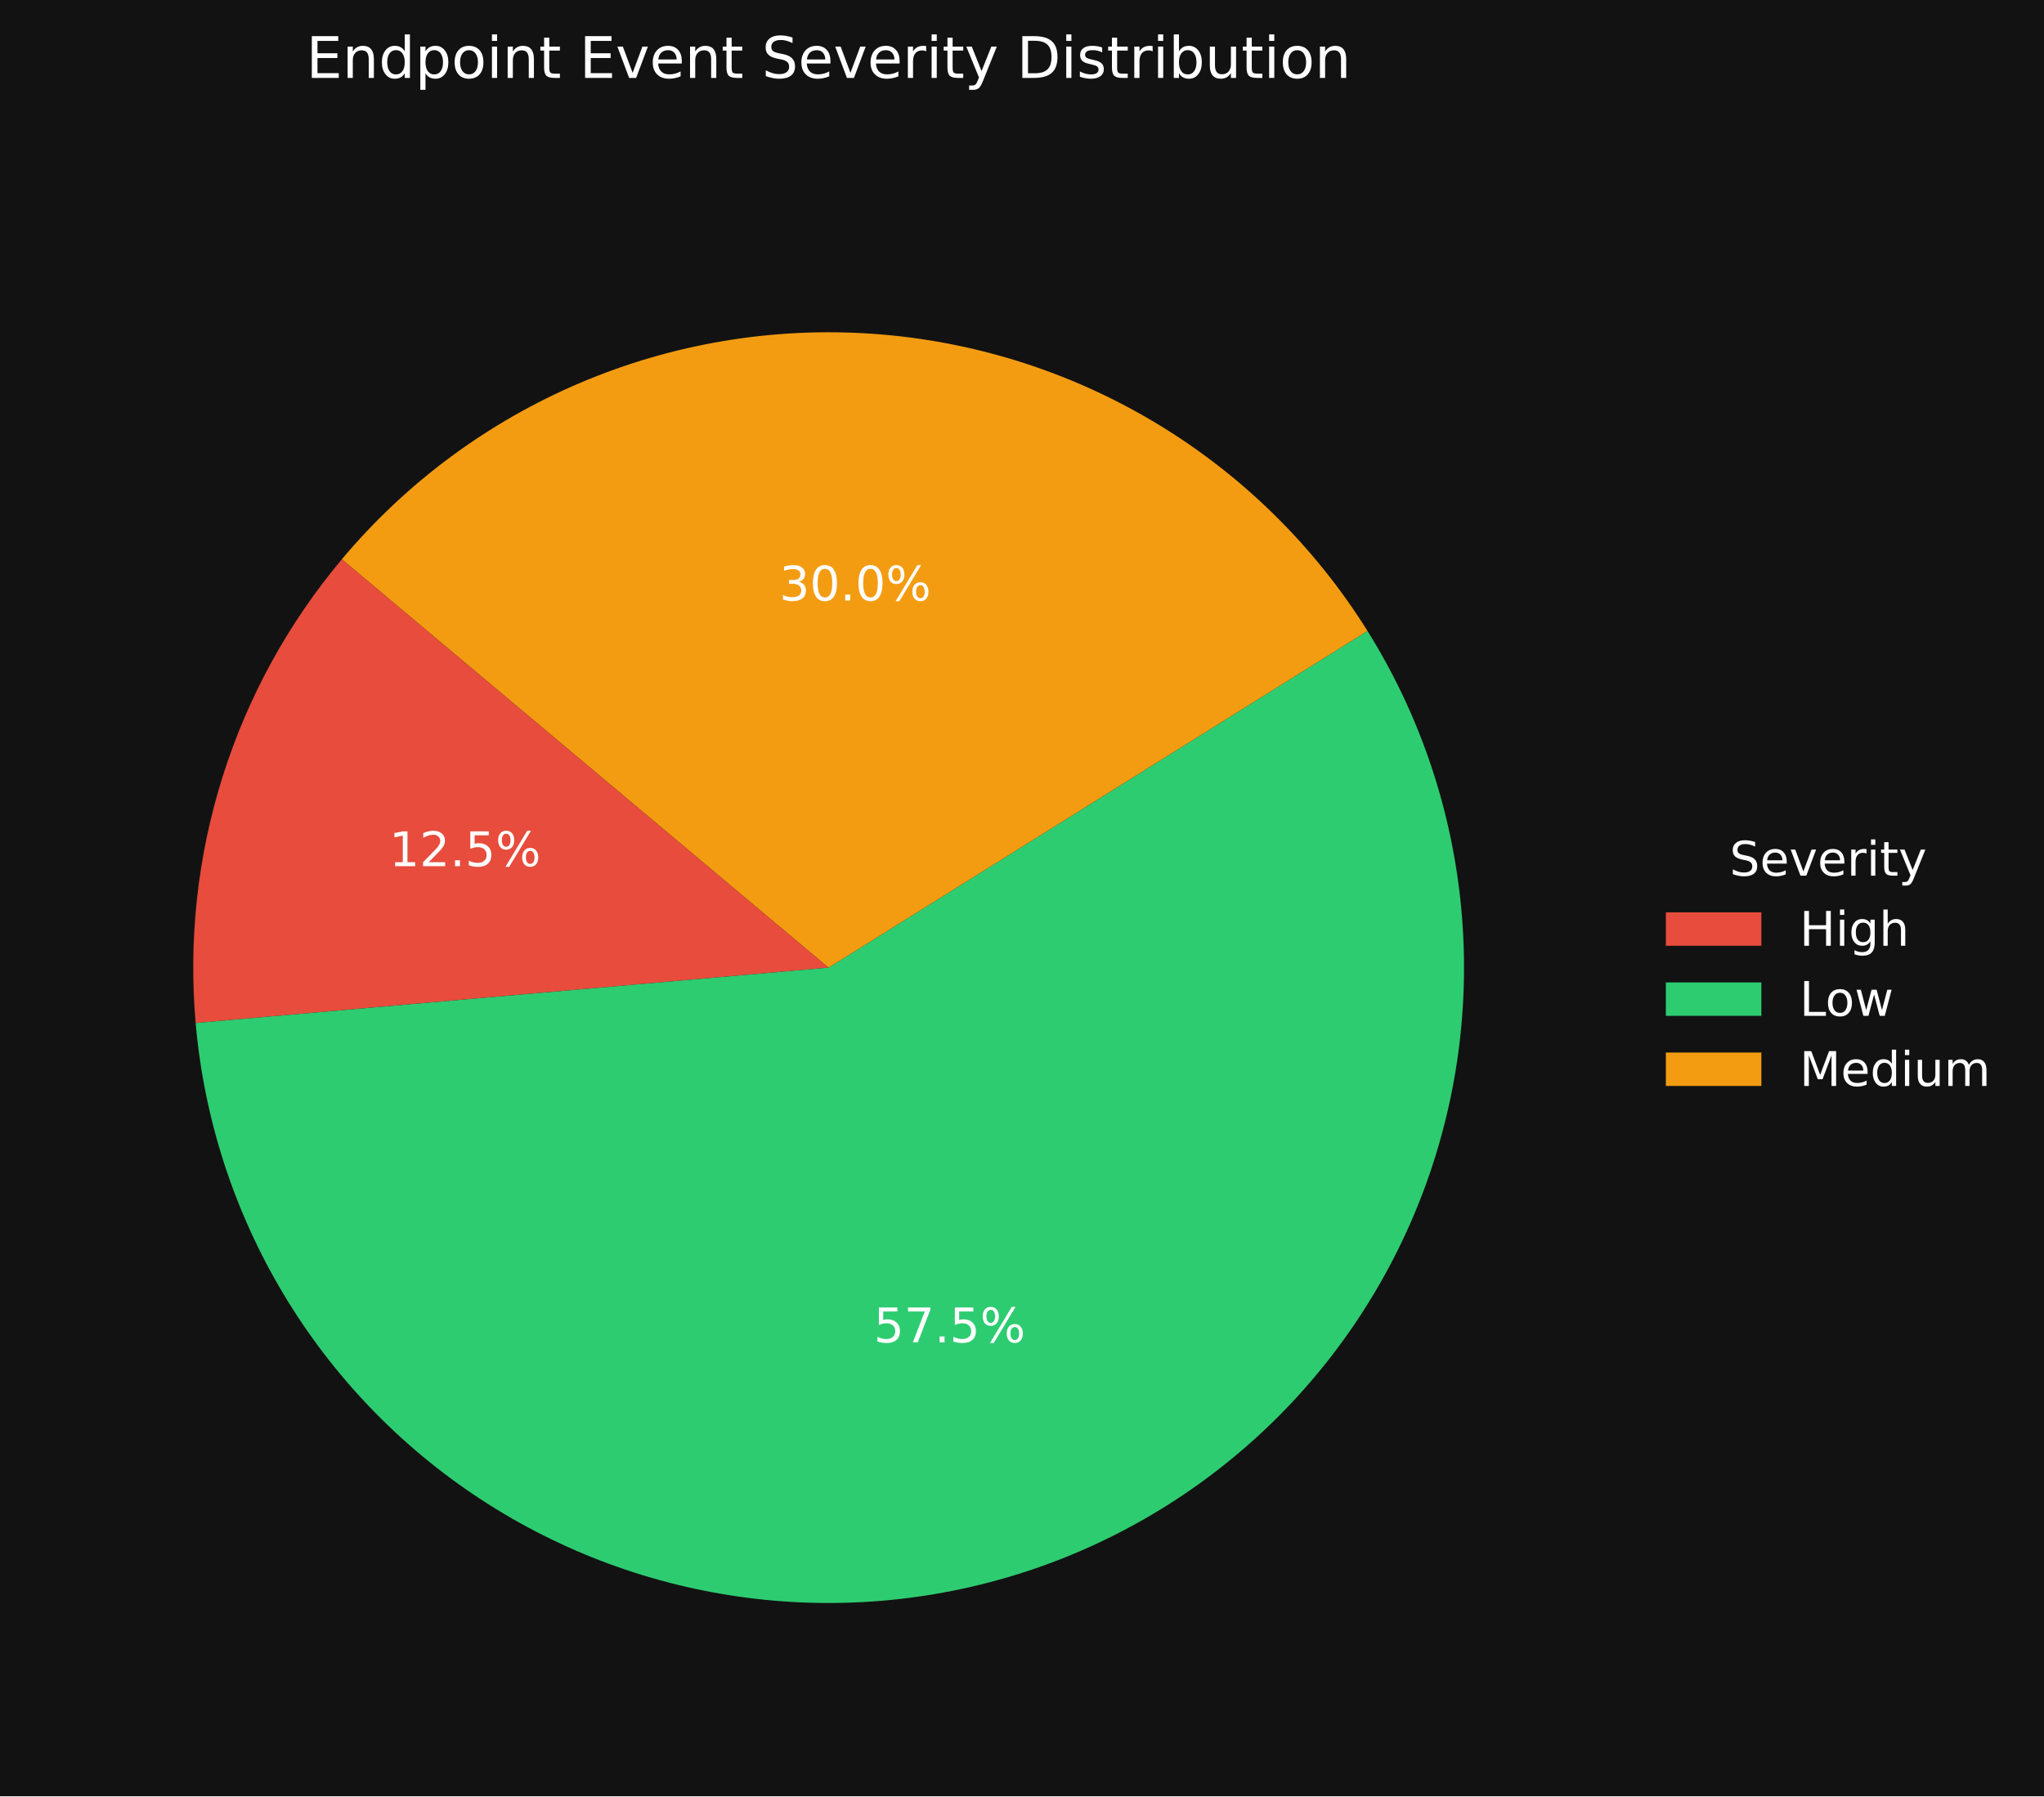
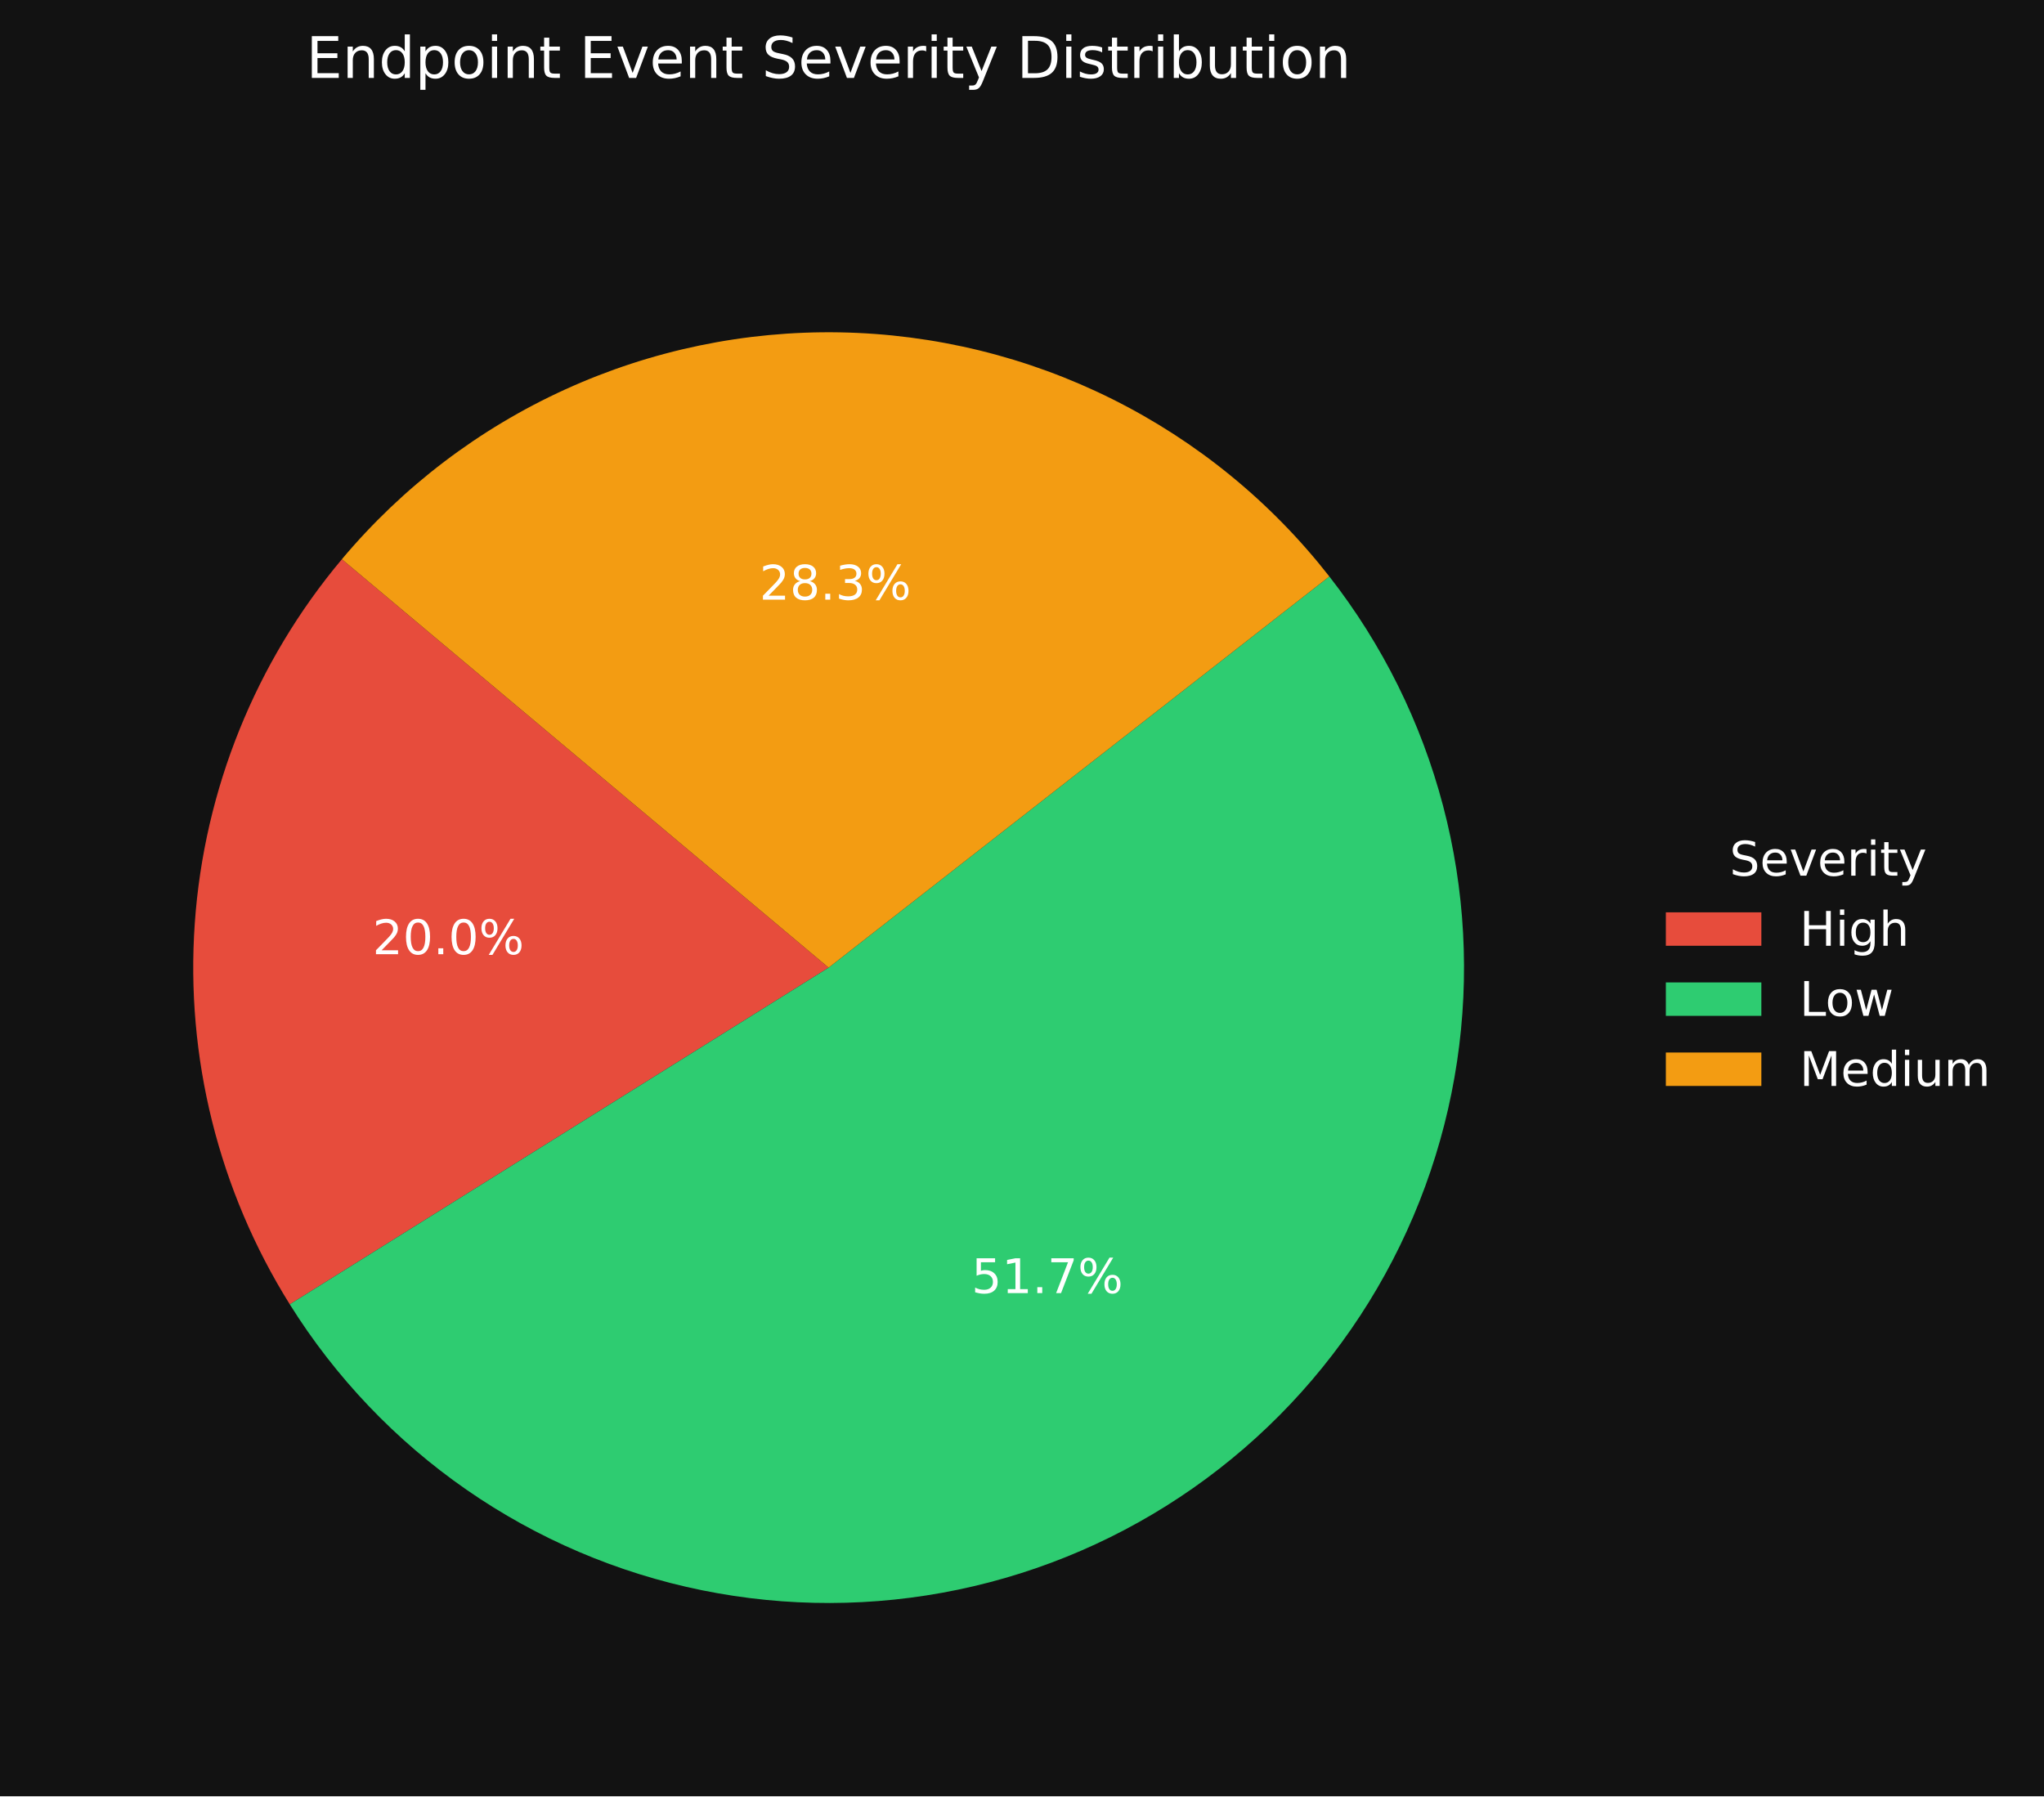
<svg xmlns="http://www.w3.org/2000/svg" xmlns:xlink="http://www.w3.org/1999/xlink" width="428.026pt" height="376.158pt" viewBox="0 0 428.026 376.158" version="1.1">
  <defs>
    <style type="text/css">*{stroke-linejoin: round; stroke-linecap: butt}</style>
  </defs>
  <g id="figure_1">
    <g id="patch_1">
      <path d="M 0 376.158  L 428.026 376.158  L 428.026 -0  L 0 -0  z " style="fill: #121212" />
    </g>
    <g id="axes_1">
      <g id="patch_2">
-         <path d="M 71.593 117.111  C 60.362 130.496 51.876 145.963 46.622 162.627  C 41.368 179.291 39.447 196.828 40.97 214.235  L 173.52 202.638  z " style="fill: #e74c3c" />
+         <path d="M 71.593 117.111  C 53.535 138.633 42.748 165.331 40.788 193.357  C 38.828 221.382 45.794 249.322 60.682 273.147  L 173.52 202.638  z " style="fill: #e74c3c" />
      </g>
      <g id="patch_3">
-         <path d="M 40.97 214.235  C 42.723 234.272 48.998 253.654 59.32 270.918  C 69.641 288.182 83.745 302.883 100.566 313.911  C 117.388 324.94 136.493 332.011 156.441 334.593  C 176.388 337.175 196.664 335.201 215.739 328.818  C 234.814 322.436 252.196 311.811 266.573 297.744  C 280.95 283.677 291.952 266.531 298.749 247.6  C 305.546 228.669 307.963 208.441 305.816 188.441  C 303.67 168.442 297.017 149.187 286.358 132.129  L 173.52 202.638  z " style="fill: #2ecc71" />
+         <path d="M 60.682 273.147  C 70.252 288.462 82.84 301.67 97.678 311.963  C 112.517 322.257 129.296 329.423 146.993 333.023  C 164.689 336.623 182.935 336.584 200.616 332.906  C 218.296 329.228 235.045 321.989 249.838 311.631  C 264.631 301.273 277.162 288.011 286.664 272.654  C 296.167 257.298 302.445 240.166 305.114 222.305  C 307.784 204.444 306.789 186.226 302.191 168.762  C 297.593 151.298 289.488 134.951 278.37 120.721  L 173.52 202.638  z " style="fill: #2ecc71" />
      </g>
      <g id="patch_4">
-         <path d="M 286.358 132.129  C 275.231 114.323 260.047 99.401 242.049 88.587  C 224.051 77.773 203.747 71.371 182.802 69.906  C 161.856 68.442 140.858 71.955 121.531 80.159  C 102.204 88.363 85.09 101.027 71.593 117.111  L 173.52 202.638  z " style="fill: #f39c12" />
+         <path d="M 278.37 120.721  C 266.167 105.102 250.627 92.406 232.889 83.562  C 215.151 74.718 195.66 69.948 175.842 69.602  C 156.025 69.256 136.378 73.343 118.343 81.562  C 100.307 89.782 84.334 101.928 71.593 117.111  L 173.52 202.638  z " style="fill: #f39c12" />
      </g>
      <g id="matplotlib.axis_1" />
      <g id="matplotlib.axis_2" />
      <g id="text_1">
-         <g style="fill: #ffffff" transform="translate(81.49774 181.3911) scale(0.1 -0.1)">
+         <g style="fill: #ffffff" transform="translate(77.99728 199.8286) scale(0.1 -0.1)">
          <defs>
-             <path id="DejaVuSans-31" d="M 794 531  L 1825 531  L 1825 4091  L 703 3866  L 703 4441  L 1819 4666  L 2450 4666  L 2450 531  L 3481 531  L 3481 0  L 794 0  L 794 531  z " transform="scale(0.015625)" />
            <path id="DejaVuSans-32" d="M 1228 531  L 3431 531  L 3431 0  L 469 0  L 469 531  Q 828 903 1448 1529  Q 2069 2156 2228 2338  Q 2531 2678 2651 2914  Q 2772 3150 2772 3378  Q 2772 3750 2511 3984  Q 2250 4219 1831 4219  Q 1534 4219 1204 4116  Q 875 4013 500 3803  L 500 4441  Q 881 4594 1212 4672  Q 1544 4750 1819 4750  Q 2544 4750 2975 4387  Q 3406 4025 3406 3419  Q 3406 3131 3298 2873  Q 3191 2616 2906 2266  Q 2828 2175 2409 1742  Q 1991 1309 1228 531  z " transform="scale(0.015625)" />
+             <path id="DejaVuSans-30" d="M 2034 4250  Q 1547 4250 1301 3770  Q 1056 3291 1056 2328  Q 1056 1369 1301 889  Q 1547 409 2034 409  Q 2525 409 2770 889  Q 3016 1369 3016 2328  Q 3016 3291 2770 3770  Q 2525 4250 2034 4250  z M 2034 4750  Q 2819 4750 3233 4129  Q 3647 3509 3647 2328  Q 3647 1150 3233 529  Q 2819 -91 2034 -91  Q 1250 -91 836 529  Q 422 1150 422 2328  Q 422 3509 836 4129  Q 1250 4750 2034 4750  z " transform="scale(0.015625)" />
            <path id="DejaVuSans-2e" d="M 684 794  L 1344 794  L 1344 0  L 684 0  L 684 794  z " transform="scale(0.015625)" />
-             <path id="DejaVuSans-35" d="M 691 4666  L 3169 4666  L 3169 4134  L 1269 4134  L 1269 2991  Q 1406 3038 1543 3061  Q 1681 3084 1819 3084  Q 2600 3084 3056 2656  Q 3513 2228 3513 1497  Q 3513 744 3044 326  Q 2575 -91 1722 -91  Q 1428 -91 1123 -41  Q 819 9 494 109  L 494 744  Q 775 591 1075 516  Q 1375 441 1709 441  Q 2250 441 2565 725  Q 2881 1009 2881 1497  Q 2881 1984 2565 2268  Q 2250 2553 1709 2553  Q 1456 2553 1204 2497  Q 953 2441 691 2322  L 691 4666  z " transform="scale(0.015625)" />
            <path id="DejaVuSans-25" d="M 4653 2053  Q 4381 2053 4226 1822  Q 4072 1591 4072 1178  Q 4072 772 4226 539  Q 4381 306 4653 306  Q 4919 306 5073 539  Q 5228 772 5228 1178  Q 5228 1588 5073 1820  Q 4919 2053 4653 2053  z M 4653 2450  Q 5147 2450 5437 2106  Q 5728 1763 5728 1178  Q 5728 594 5436 251  Q 5144 -91 4653 -91  Q 4153 -91 3862 251  Q 3572 594 3572 1178  Q 3572 1766 3864 2108  Q 4156 2450 4653 2450  z M 1428 4353  Q 1159 4353 1004 4120  Q 850 3888 850 3481  Q 850 3069 1003 2837  Q 1156 2606 1428 2606  Q 1700 2606 1854 2837  Q 2009 3069 2009 3481  Q 2009 3884 1853 4118  Q 1697 4353 1428 4353  z M 4250 4750  L 4750 4750  L 1831 -91  L 1331 -91  L 4250 4750  z M 1428 4750  Q 1922 4750 2215 4408  Q 2509 4066 2509 3481  Q 2509 2891 2217 2550  Q 1925 2209 1428 2209  Q 931 2209 642 2551  Q 353 2894 353 3481  Q 353 4063 643 4406  Q 934 4750 1428 4750  z " transform="scale(0.015625)" />
          </defs>
-           <use xlink:href="#DejaVuSans-31" />
-           <use xlink:href="#DejaVuSans-32" transform="translate(63.62305 0)" />
+           <use xlink:href="#DejaVuSans-32" />
+           <use xlink:href="#DejaVuSans-30" transform="translate(63.62305 0)" />
          <use xlink:href="#DejaVuSans-2e" transform="translate(127.2461 0)" />
-           <use xlink:href="#DejaVuSans-35" transform="translate(159.0332 0)" />
+           <use xlink:href="#DejaVuSans-30" transform="translate(159.0332 0)" />
          <use xlink:href="#DejaVuSans-25" transform="translate(222.6562 0)" />
        </g>
      </g>
      <g id="text_2">
-         <g style="fill: #ffffff" transform="translate(182.968 281.1056) scale(0.1 -0.1)">
+         <g style="fill: #ffffff" transform="translate(203.4271 270.7934) scale(0.1 -0.1)">
          <defs>
+             <path id="DejaVuSans-35" d="M 691 4666  L 3169 4666  L 3169 4134  L 1269 4134  L 1269 2991  Q 1406 3038 1543 3061  Q 1681 3084 1819 3084  Q 2600 3084 3056 2656  Q 3513 2228 3513 1497  Q 3513 744 3044 326  Q 2575 -91 1722 -91  Q 1428 -91 1123 -41  Q 819 9 494 109  L 494 744  Q 775 591 1075 516  Q 1375 441 1709 441  Q 2250 441 2565 725  Q 2881 1009 2881 1497  Q 2881 1984 2565 2268  Q 2250 2553 1709 2553  Q 1456 2553 1204 2497  Q 953 2441 691 2322  L 691 4666  z " transform="scale(0.015625)" />
+             <path id="DejaVuSans-31" d="M 794 531  L 1825 531  L 1825 4091  L 703 3866  L 703 4441  L 1819 4666  L 2450 4666  L 2450 531  L 3481 531  L 3481 0  L 794 0  L 794 531  z " transform="scale(0.015625)" />
            <path id="DejaVuSans-37" d="M 525 4666  L 3525 4666  L 3525 4397  L 1831 0  L 1172 0  L 2766 4134  L 525 4134  L 525 4666  z " transform="scale(0.015625)" />
          </defs>
          <use xlink:href="#DejaVuSans-35" />
-           <use xlink:href="#DejaVuSans-37" transform="translate(63.62305 0)" />
+           <use xlink:href="#DejaVuSans-31" transform="translate(63.62305 0)" />
          <use xlink:href="#DejaVuSans-2e" transform="translate(127.2461 0)" />
-           <use xlink:href="#DejaVuSans-35" transform="translate(159.0332 0)" />
+           <use xlink:href="#DejaVuSans-37" transform="translate(159.0332 0)" />
          <use xlink:href="#DejaVuSans-25" transform="translate(222.6562 0)" />
        </g>
      </g>
      <g id="text_3">
-         <g style="fill: #ffffff" transform="translate(163.2053 125.7584) scale(0.1 -0.1)">
+         <g style="fill: #ffffff" transform="translate(159.0297 125.5761) scale(0.1 -0.1)">
          <defs>
+             <path id="DejaVuSans-38" d="M 2034 2216  Q 1584 2216 1326 1975  Q 1069 1734 1069 1313  Q 1069 891 1326 650  Q 1584 409 2034 409  Q 2484 409 2743 651  Q 3003 894 3003 1313  Q 3003 1734 2745 1975  Q 2488 2216 2034 2216  z M 1403 2484  Q 997 2584 770 2862  Q 544 3141 544 3541  Q 544 4100 942 4425  Q 1341 4750 2034 4750  Q 2731 4750 3128 4425  Q 3525 4100 3525 3541  Q 3525 3141 3298 2862  Q 3072 2584 2669 2484  Q 3125 2378 3379 2068  Q 3634 1759 3634 1313  Q 3634 634 3220 271  Q 2806 -91 2034 -91  Q 1263 -91 848 271  Q 434 634 434 1313  Q 434 1759 690 2068  Q 947 2378 1403 2484  z M 1172 3481  Q 1172 3119 1398 2916  Q 1625 2713 2034 2713  Q 2441 2713 2670 2916  Q 2900 3119 2900 3481  Q 2900 3844 2670 4047  Q 2441 4250 2034 4250  Q 1625 4250 1398 4047  Q 1172 3844 1172 3481  z " transform="scale(0.015625)" />
            <path id="DejaVuSans-33" d="M 2597 2516  Q 3050 2419 3304 2112  Q 3559 1806 3559 1356  Q 3559 666 3084 287  Q 2609 -91 1734 -91  Q 1441 -91 1130 -33  Q 819 25 488 141  L 488 750  Q 750 597 1062 519  Q 1375 441 1716 441  Q 2309 441 2620 675  Q 2931 909 2931 1356  Q 2931 1769 2642 2001  Q 2353 2234 1838 2234  L 1294 2234  L 1294 2753  L 1863 2753  Q 2328 2753 2575 2939  Q 2822 3125 2822 3475  Q 2822 3834 2567 4026  Q 2313 4219 1838 4219  Q 1578 4219 1281 4162  Q 984 4106 628 3988  L 628 4550  Q 988 4650 1302 4700  Q 1616 4750 1894 4750  Q 2613 4750 3031 4423  Q 3450 4097 3450 3541  Q 3450 3153 3228 2886  Q 3006 2619 2597 2516  z " transform="scale(0.015625)" />
-             <path id="DejaVuSans-30" d="M 2034 4250  Q 1547 4250 1301 3770  Q 1056 3291 1056 2328  Q 1056 1369 1301 889  Q 1547 409 2034 409  Q 2525 409 2770 889  Q 3016 1369 3016 2328  Q 3016 3291 2770 3770  Q 2525 4250 2034 4250  z M 2034 4750  Q 2819 4750 3233 4129  Q 3647 3509 3647 2328  Q 3647 1150 3233 529  Q 2819 -91 2034 -91  Q 1250 -91 836 529  Q 422 1150 422 2328  Q 422 3509 836 4129  Q 1250 4750 2034 4750  z " transform="scale(0.015625)" />
          </defs>
-           <use xlink:href="#DejaVuSans-33" />
-           <use xlink:href="#DejaVuSans-30" transform="translate(63.62305 0)" />
+           <use xlink:href="#DejaVuSans-32" />
+           <use xlink:href="#DejaVuSans-38" transform="translate(63.62305 0)" />
          <use xlink:href="#DejaVuSans-2e" transform="translate(127.2461 0)" />
-           <use xlink:href="#DejaVuSans-30" transform="translate(159.0332 0)" />
+           <use xlink:href="#DejaVuSans-33" transform="translate(159.0332 0)" />
          <use xlink:href="#DejaVuSans-25" transform="translate(222.6562 0)" />
        </g>
      </g>
      <g id="text_4">
        <g style="fill: #ffffff" transform="translate(64.12219 16.31812) scale(0.12 -0.12)">
          <defs>
            <path id="DejaVuSans-45" d="M 628 4666  L 3578 4666  L 3578 4134  L 1259 4134  L 1259 2753  L 3481 2753  L 3481 2222  L 1259 2222  L 1259 531  L 3634 531  L 3634 0  L 628 0  L 628 4666  z " transform="scale(0.015625)" />
            <path id="DejaVuSans-6e" d="M 3513 2113  L 3513 0  L 2938 0  L 2938 2094  Q 2938 2591 2744 2837  Q 2550 3084 2163 3084  Q 1697 3084 1428 2787  Q 1159 2491 1159 1978  L 1159 0  L 581 0  L 581 3500  L 1159 3500  L 1159 2956  Q 1366 3272 1645 3428  Q 1925 3584 2291 3584  Q 2894 3584 3203 3211  Q 3513 2838 3513 2113  z " transform="scale(0.015625)" />
            <path id="DejaVuSans-64" d="M 2906 2969  L 2906 4863  L 3481 4863  L 3481 0  L 2906 0  L 2906 525  Q 2725 213 2448 61  Q 2172 -91 1784 -91  Q 1150 -91 751 415  Q 353 922 353 1747  Q 353 2572 751 3078  Q 1150 3584 1784 3584  Q 2172 3584 2448 3432  Q 2725 3281 2906 2969  z M 947 1747  Q 947 1113 1208 752  Q 1469 391 1925 391  Q 2381 391 2643 752  Q 2906 1113 2906 1747  Q 2906 2381 2643 2742  Q 2381 3103 1925 3103  Q 1469 3103 1208 2742  Q 947 2381 947 1747  z " transform="scale(0.015625)" />
            <path id="DejaVuSans-70" d="M 1159 525  L 1159 -1331  L 581 -1331  L 581 3500  L 1159 3500  L 1159 2969  Q 1341 3281 1617 3432  Q 1894 3584 2278 3584  Q 2916 3584 3314 3078  Q 3713 2572 3713 1747  Q 3713 922 3314 415  Q 2916 -91 2278 -91  Q 1894 -91 1617 61  Q 1341 213 1159 525  z M 3116 1747  Q 3116 2381 2855 2742  Q 2594 3103 2138 3103  Q 1681 3103 1420 2742  Q 1159 2381 1159 1747  Q 1159 1113 1420 752  Q 1681 391 2138 391  Q 2594 391 2855 752  Q 3116 1113 3116 1747  z " transform="scale(0.015625)" />
            <path id="DejaVuSans-6f" d="M 1959 3097  Q 1497 3097 1228 2736  Q 959 2375 959 1747  Q 959 1119 1226 758  Q 1494 397 1959 397  Q 2419 397 2687 759  Q 2956 1122 2956 1747  Q 2956 2369 2687 2733  Q 2419 3097 1959 3097  z M 1959 3584  Q 2709 3584 3137 3096  Q 3566 2609 3566 1747  Q 3566 888 3137 398  Q 2709 -91 1959 -91  Q 1206 -91 779 398  Q 353 888 353 1747  Q 353 2609 779 3096  Q 1206 3584 1959 3584  z " transform="scale(0.015625)" />
            <path id="DejaVuSans-69" d="M 603 3500  L 1178 3500  L 1178 0  L 603 0  L 603 3500  z M 603 4863  L 1178 4863  L 1178 4134  L 603 4134  L 603 4863  z " transform="scale(0.015625)" />
            <path id="DejaVuSans-74" d="M 1172 4494  L 1172 3500  L 2356 3500  L 2356 3053  L 1172 3053  L 1172 1153  Q 1172 725 1289 603  Q 1406 481 1766 481  L 2356 481  L 2356 0  L 1766 0  Q 1100 0 847 248  Q 594 497 594 1153  L 594 3053  L 172 3053  L 172 3500  L 594 3500  L 594 4494  L 1172 4494  z " transform="scale(0.015625)" />
            <path id="DejaVuSans-20" transform="scale(0.015625)" />
            <path id="DejaVuSans-76" d="M 191 3500  L 800 3500  L 1894 563  L 2988 3500  L 3597 3500  L 2284 0  L 1503 0  L 191 3500  z " transform="scale(0.015625)" />
            <path id="DejaVuSans-65" d="M 3597 1894  L 3597 1613  L 953 1613  Q 991 1019 1311 708  Q 1631 397 2203 397  Q 2534 397 2845 478  Q 3156 559 3463 722  L 3463 178  Q 3153 47 2828 -22  Q 2503 -91 2169 -91  Q 1331 -91 842 396  Q 353 884 353 1716  Q 353 2575 817 3079  Q 1281 3584 2069 3584  Q 2775 3584 3186 3129  Q 3597 2675 3597 1894  z M 3022 2063  Q 3016 2534 2758 2815  Q 2500 3097 2075 3097  Q 1594 3097 1305 2825  Q 1016 2553 972 2059  L 3022 2063  z " transform="scale(0.015625)" />
            <path id="DejaVuSans-53" d="M 3425 4513  L 3425 3897  Q 3066 4069 2747 4153  Q 2428 4238 2131 4238  Q 1616 4238 1336 4038  Q 1056 3838 1056 3469  Q 1056 3159 1242 3001  Q 1428 2844 1947 2747  L 2328 2669  Q 3034 2534 3370 2195  Q 3706 1856 3706 1288  Q 3706 609 3251 259  Q 2797 -91 1919 -91  Q 1588 -91 1214 -16  Q 841 59 441 206  L 441 856  Q 825 641 1194 531  Q 1563 422 1919 422  Q 2459 422 2753 634  Q 3047 847 3047 1241  Q 3047 1584 2836 1778  Q 2625 1972 2144 2069  L 1759 2144  Q 1053 2284 737 2584  Q 422 2884 422 3419  Q 422 4038 858 4394  Q 1294 4750 2059 4750  Q 2388 4750 2728 4690  Q 3069 4631 3425 4513  z " transform="scale(0.015625)" />
            <path id="DejaVuSans-72" d="M 2631 2963  Q 2534 3019 2420 3045  Q 2306 3072 2169 3072  Q 1681 3072 1420 2755  Q 1159 2438 1159 1844  L 1159 0  L 581 0  L 581 3500  L 1159 3500  L 1159 2956  Q 1341 3275 1631 3429  Q 1922 3584 2338 3584  Q 2397 3584 2469 3576  Q 2541 3569 2628 3553  L 2631 2963  z " transform="scale(0.015625)" />
            <path id="DejaVuSans-79" d="M 2059 -325  Q 1816 -950 1584 -1140  Q 1353 -1331 966 -1331  L 506 -1331  L 506 -850  L 844 -850  Q 1081 -850 1212 -737  Q 1344 -625 1503 -206  L 1606 56  L 191 3500  L 800 3500  L 1894 763  L 2988 3500  L 3597 3500  L 2059 -325  z " transform="scale(0.015625)" />
            <path id="DejaVuSans-44" d="M 1259 4147  L 1259 519  L 2022 519  Q 2988 519 3436 956  Q 3884 1394 3884 2338  Q 3884 3275 3436 3711  Q 2988 4147 2022 4147  L 1259 4147  z M 628 4666  L 1925 4666  Q 3281 4666 3915 4102  Q 4550 3538 4550 2338  Q 4550 1131 3912 565  Q 3275 0 1925 0  L 628 0  L 628 4666  z " transform="scale(0.015625)" />
            <path id="DejaVuSans-73" d="M 2834 3397  L 2834 2853  Q 2591 2978 2328 3040  Q 2066 3103 1784 3103  Q 1356 3103 1142 2972  Q 928 2841 928 2578  Q 928 2378 1081 2264  Q 1234 2150 1697 2047  L 1894 2003  Q 2506 1872 2764 1633  Q 3022 1394 3022 966  Q 3022 478 2636 193  Q 2250 -91 1575 -91  Q 1294 -91 989 -36  Q 684 19 347 128  L 347 722  Q 666 556 975 473  Q 1284 391 1588 391  Q 1994 391 2212 530  Q 2431 669 2431 922  Q 2431 1156 2273 1281  Q 2116 1406 1581 1522  L 1381 1569  Q 847 1681 609 1914  Q 372 2147 372 2553  Q 372 3047 722 3315  Q 1072 3584 1716 3584  Q 2034 3584 2315 3537  Q 2597 3491 2834 3397  z " transform="scale(0.015625)" />
            <path id="DejaVuSans-62" d="M 3116 1747  Q 3116 2381 2855 2742  Q 2594 3103 2138 3103  Q 1681 3103 1420 2742  Q 1159 2381 1159 1747  Q 1159 1113 1420 752  Q 1681 391 2138 391  Q 2594 391 2855 752  Q 3116 1113 3116 1747  z M 1159 2969  Q 1341 3281 1617 3432  Q 1894 3584 2278 3584  Q 2916 3584 3314 3078  Q 3713 2572 3713 1747  Q 3713 922 3314 415  Q 2916 -91 2278 -91  Q 1894 -91 1617 61  Q 1341 213 1159 525  L 1159 0  L 581 0  L 581 4863  L 1159 4863  L 1159 2969  z " transform="scale(0.015625)" />
            <path id="DejaVuSans-75" d="M 544 1381  L 544 3500  L 1119 3500  L 1119 1403  Q 1119 906 1312 657  Q 1506 409 1894 409  Q 2359 409 2629 706  Q 2900 1003 2900 1516  L 2900 3500  L 3475 3500  L 3475 0  L 2900 0  L 2900 538  Q 2691 219 2414 64  Q 2138 -91 1772 -91  Q 1169 -91 856 284  Q 544 659 544 1381  z M 1991 3584  L 1991 3584  z " transform="scale(0.015625)" />
          </defs>
          <use xlink:href="#DejaVuSans-45" />
          <use xlink:href="#DejaVuSans-6e" transform="translate(63.18359 0)" />
          <use xlink:href="#DejaVuSans-64" transform="translate(126.5625 0)" />
          <use xlink:href="#DejaVuSans-70" transform="translate(190.0391 0)" />
          <use xlink:href="#DejaVuSans-6f" transform="translate(253.5156 0)" />
          <use xlink:href="#DejaVuSans-69" transform="translate(314.6973 0)" />
          <use xlink:href="#DejaVuSans-6e" transform="translate(342.4805 0)" />
          <use xlink:href="#DejaVuSans-74" transform="translate(405.8594 0)" />
          <use xlink:href="#DejaVuSans-20" transform="translate(445.0684 0)" />
          <use xlink:href="#DejaVuSans-45" transform="translate(476.8555 0)" />
          <use xlink:href="#DejaVuSans-76" transform="translate(540.0391 0)" />
          <use xlink:href="#DejaVuSans-65" transform="translate(599.2188 0)" />
          <use xlink:href="#DejaVuSans-6e" transform="translate(660.7422 0)" />
          <use xlink:href="#DejaVuSans-74" transform="translate(724.1211 0)" />
          <use xlink:href="#DejaVuSans-20" transform="translate(763.3301 0)" />
          <use xlink:href="#DejaVuSans-53" transform="translate(795.1172 0)" />
          <use xlink:href="#DejaVuSans-65" transform="translate(858.5938 0)" />
          <use xlink:href="#DejaVuSans-76" transform="translate(920.1172 0)" />
          <use xlink:href="#DejaVuSans-65" transform="translate(979.2969 0)" />
          <use xlink:href="#DejaVuSans-72" transform="translate(1040.82 0)" />
          <use xlink:href="#DejaVuSans-69" transform="translate(1081.934 0)" />
          <use xlink:href="#DejaVuSans-74" transform="translate(1109.717 0)" />
          <use xlink:href="#DejaVuSans-79" transform="translate(1148.926 0)" />
          <use xlink:href="#DejaVuSans-20" transform="translate(1208.105 0)" />
          <use xlink:href="#DejaVuSans-44" transform="translate(1239.893 0)" />
          <use xlink:href="#DejaVuSans-69" transform="translate(1316.895 0)" />
          <use xlink:href="#DejaVuSans-73" transform="translate(1344.678 0)" />
          <use xlink:href="#DejaVuSans-74" transform="translate(1396.777 0)" />
          <use xlink:href="#DejaVuSans-72" transform="translate(1435.986 0)" />
          <use xlink:href="#DejaVuSans-69" transform="translate(1477.1 0)" />
          <use xlink:href="#DejaVuSans-62" transform="translate(1504.883 0)" />
          <use xlink:href="#DejaVuSans-75" transform="translate(1568.359 0)" />
          <use xlink:href="#DejaVuSans-74" transform="translate(1631.738 0)" />
          <use xlink:href="#DejaVuSans-69" transform="translate(1670.947 0)" />
          <use xlink:href="#DejaVuSans-6f" transform="translate(1698.73 0)" />
          <use xlink:href="#DejaVuSans-6e" transform="translate(1759.912 0)" />
        </g>
      </g>
      <g id="legend_1">
        <g id="text_5">
          <g style="fill: #ffffff" transform="translate(362.1822 183.3803) scale(0.1 -0.1)">
            <use xlink:href="#DejaVuSans-53" />
            <use xlink:href="#DejaVuSans-65" transform="translate(63.47656 0)" />
            <use xlink:href="#DejaVuSans-76" transform="translate(125 0)" />
            <use xlink:href="#DejaVuSans-65" transform="translate(184.1797 0)" />
            <use xlink:href="#DejaVuSans-72" transform="translate(245.7031 0)" />
            <use xlink:href="#DejaVuSans-69" transform="translate(286.8164 0)" />
            <use xlink:href="#DejaVuSans-74" transform="translate(314.5996 0)" />
            <use xlink:href="#DejaVuSans-79" transform="translate(353.8086 0)" />
          </g>
        </g>
        <g id="patch_5">
          <path d="M 348.84 198.058  L 368.84 198.058  L 368.84 191.058  L 348.84 191.058  z " style="fill: #e74c3c" />
        </g>
        <g id="text_6">
          <g style="fill: #ffffff" transform="translate(376.84 198.0584) scale(0.1 -0.1)">
            <defs>
              <path id="DejaVuSans-48" d="M 628 4666  L 1259 4666  L 1259 2753  L 3553 2753  L 3553 4666  L 4184 4666  L 4184 0  L 3553 0  L 3553 2222  L 1259 2222  L 1259 0  L 628 0  L 628 4666  z " transform="scale(0.015625)" />
              <path id="DejaVuSans-67" d="M 2906 1791  Q 2906 2416 2648 2759  Q 2391 3103 1925 3103  Q 1463 3103 1205 2759  Q 947 2416 947 1791  Q 947 1169 1205 825  Q 1463 481 1925 481  Q 2391 481 2648 825  Q 2906 1169 2906 1791  z M 3481 434  Q 3481 -459 3084 -895  Q 2688 -1331 1869 -1331  Q 1566 -1331 1297 -1286  Q 1028 -1241 775 -1147  L 775 -588  Q 1028 -725 1275 -790  Q 1522 -856 1778 -856  Q 2344 -856 2625 -561  Q 2906 -266 2906 331  L 2906 616  Q 2728 306 2450 153  Q 2172 0 1784 0  Q 1141 0 747 490  Q 353 981 353 1791  Q 353 2603 747 3093  Q 1141 3584 1784 3584  Q 2172 3584 2450 3431  Q 2728 3278 2906 2969  L 2906 3500  L 3481 3500  L 3481 434  z " transform="scale(0.015625)" />
              <path id="DejaVuSans-68" d="M 3513 2113  L 3513 0  L 2938 0  L 2938 2094  Q 2938 2591 2744 2837  Q 2550 3084 2163 3084  Q 1697 3084 1428 2787  Q 1159 2491 1159 1978  L 1159 0  L 581 0  L 581 4863  L 1159 4863  L 1159 2956  Q 1366 3272 1645 3428  Q 1925 3584 2291 3584  Q 2894 3584 3203 3211  Q 3513 2838 3513 2113  z " transform="scale(0.015625)" />
            </defs>
            <use xlink:href="#DejaVuSans-48" />
            <use xlink:href="#DejaVuSans-69" transform="translate(75.19531 0)" />
            <use xlink:href="#DejaVuSans-67" transform="translate(102.9785 0)" />
            <use xlink:href="#DejaVuSans-68" transform="translate(166.4551 0)" />
          </g>
        </g>
        <g id="patch_6">
          <path d="M 348.84 212.737  L 368.84 212.737  L 368.84 205.737  L 348.84 205.737  z " style="fill: #2ecc71" />
        </g>
        <g id="text_7">
          <g style="fill: #ffffff" transform="translate(376.84 212.7366) scale(0.1 -0.1)">
            <defs>
              <path id="DejaVuSans-4c" d="M 628 4666  L 1259 4666  L 1259 531  L 3531 531  L 3531 0  L 628 0  L 628 4666  z " transform="scale(0.015625)" />
              <path id="DejaVuSans-77" d="M 269 3500  L 844 3500  L 1563 769  L 2278 3500  L 2956 3500  L 3675 769  L 4391 3500  L 4966 3500  L 4050 0  L 3372 0  L 2619 2869  L 1863 0  L 1184 0  L 269 3500  z " transform="scale(0.015625)" />
            </defs>
            <use xlink:href="#DejaVuSans-4c" />
            <use xlink:href="#DejaVuSans-6f" transform="translate(53.96289 0)" />
            <use xlink:href="#DejaVuSans-77" transform="translate(115.1445 0)" />
          </g>
        </g>
        <g id="patch_7">
          <path d="M 348.84 227.415  L 368.84 227.415  L 368.84 220.415  L 348.84 220.415  z " style="fill: #f39c12" />
        </g>
        <g id="text_8">
          <g style="fill: #ffffff" transform="translate(376.84 227.4147) scale(0.1 -0.1)">
            <defs>
              <path id="DejaVuSans-4d" d="M 628 4666  L 1569 4666  L 2759 1491  L 3956 4666  L 4897 4666  L 4897 0  L 4281 0  L 4281 4097  L 3078 897  L 2444 897  L 1241 4097  L 1241 0  L 628 0  L 628 4666  z " transform="scale(0.015625)" />
              <path id="DejaVuSans-6d" d="M 3328 2828  Q 3544 3216 3844 3400  Q 4144 3584 4550 3584  Q 5097 3584 5394 3201  Q 5691 2819 5691 2113  L 5691 0  L 5113 0  L 5113 2094  Q 5113 2597 4934 2840  Q 4756 3084 4391 3084  Q 3944 3084 3684 2787  Q 3425 2491 3425 1978  L 3425 0  L 2847 0  L 2847 2094  Q 2847 2600 2669 2842  Q 2491 3084 2119 3084  Q 1678 3084 1418 2786  Q 1159 2488 1159 1978  L 1159 0  L 581 0  L 581 3500  L 1159 3500  L 1159 2956  Q 1356 3278 1631 3431  Q 1906 3584 2284 3584  Q 2666 3584 2933 3390  Q 3200 3197 3328 2828  z " transform="scale(0.015625)" />
            </defs>
            <use xlink:href="#DejaVuSans-4d" />
            <use xlink:href="#DejaVuSans-65" transform="translate(86.2793 0)" />
            <use xlink:href="#DejaVuSans-64" transform="translate(147.8027 0)" />
            <use xlink:href="#DejaVuSans-69" transform="translate(211.2793 0)" />
            <use xlink:href="#DejaVuSans-75" transform="translate(239.0625 0)" />
            <use xlink:href="#DejaVuSans-6d" transform="translate(302.4414 0)" />
          </g>
        </g>
      </g>
    </g>
  </g>
</svg>
